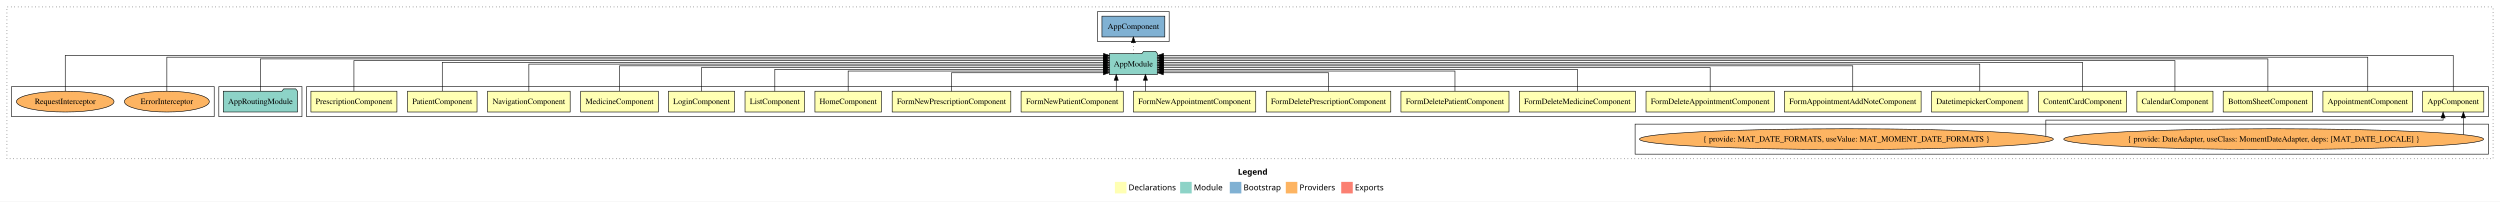
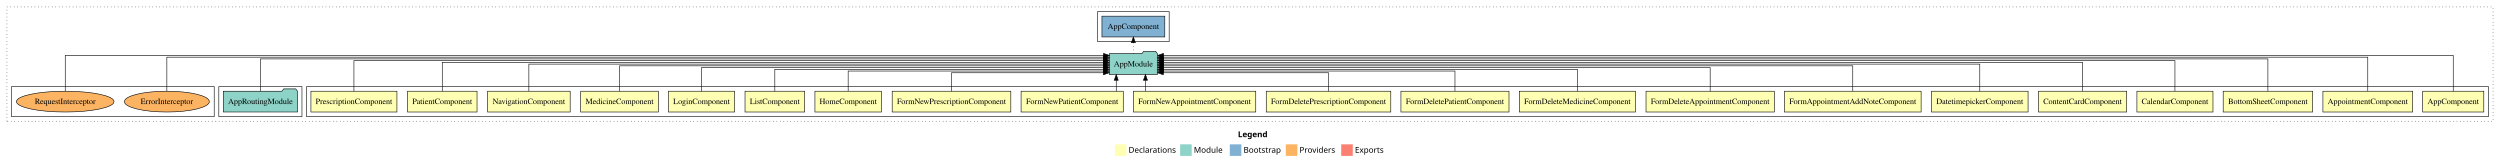
- <svg xmlns="http://www.w3.org/2000/svg" width="4330pt" height="349pt" viewBox="0.00 0.00 4330.00 349.00">
-   <g id="graph0" class="graph" transform="scale(1 1) rotate(0) translate(4 345)">
-     <polygon fill="#ffffff" stroke="transparent" points="-4,4 -4,-345 4326,-345 4326,4 -4,4" />
+ <svg xmlns="http://www.w3.org/2000/svg" width="4330pt" height="284pt" viewBox="0.00 0.00 4330.00 284.00">
+   <g id="graph0" class="graph" transform="scale(1 1) rotate(0) translate(4 280)">
+     <polygon fill="#ffffff" stroke="transparent" points="-4,4 -4,-280 4326,-280 4326,4 -4,4" />
    <text text-anchor="start" x="2140.009" y="-42.4" font-family="sans-serif" font-weight="bold" font-size="14.00" fill="#000000">Legend</text>
    <polygon fill="#ffffb3" stroke="transparent" points="1927,-10 1927,-30 1947,-30 1947,-10 1927,-10" />
    <text text-anchor="start" x="1950.629" y="-15.4" font-family="sans-serif" font-size="14.00" fill="#000000">  Declarations</text>
    <polygon fill="#8dd3c7" stroke="transparent" points="2040,-10 2040,-30 2060,-30 2060,-10 2040,-10" />
    <text text-anchor="start" x="2063.725" y="-15.4" font-family="sans-serif" font-size="14.00" fill="#000000">  Module</text>
    <polygon fill="#80b1d3" stroke="transparent" points="2126,-10 2126,-30 2146,-30 2146,-10 2126,-10" />
    <text text-anchor="start" x="2149.781" y="-15.4" font-family="sans-serif" font-size="14.00" fill="#000000">  Bootstrap</text>
    <polygon fill="#fdb462" stroke="transparent" points="2223,-10 2223,-30 2243,-30 2243,-10 2223,-10" />
    <text text-anchor="start" x="2246.673" y="-15.4" font-family="sans-serif" font-size="14.00" fill="#000000">  Providers</text>
    <polygon fill="#fb8072" stroke="transparent" points="2319,-10 2319,-30 2339,-30 2339,-10 2319,-10" />
    <text text-anchor="start" x="2342.726" y="-15.4" font-family="sans-serif" font-size="14.00" fill="#000000">  Exports</text>
    <g id="clust1" class="cluster">
-       <polygon fill="none" stroke="#000000" stroke-dasharray="1,5" points="8,-70 8,-333 4314,-333 4314,-70 8,-70" />
+       <polygon fill="none" stroke="#000000" stroke-dasharray="1,5" points="8,-70 8,-268 4314,-268 4314,-70 8,-70" />
    </g>
    <g id="clust2" class="cluster">
-       <polygon fill="none" stroke="#000000" points="527,-143 527,-195 4306,-195 4306,-143 527,-143" />
-     </g>
-     <g id="clust3" class="cluster">
-       <polygon fill="none" stroke="#000000" points="2828,-78 2828,-130 4306,-130 4306,-78 2828,-78" />
+       <polygon fill="none" stroke="#000000" points="527,-78 527,-130 4306,-130 4306,-78 527,-78" />
    </g>
    <g id="clust24" class="cluster">
-       <polygon fill="none" stroke="#000000" points="375,-143 375,-195 519,-195 519,-143 375,-143" />
+       <polygon fill="none" stroke="#000000" points="375,-78 375,-130 519,-130 519,-78 375,-78" />
    </g>
    <g id="clust26" class="cluster">
-       <polygon fill="none" stroke="#000000" points="1897,-273 1897,-325 2021,-325 2021,-273 1897,-273" />
+       <polygon fill="none" stroke="#000000" points="1897,-208 1897,-260 2021,-260 2021,-208 1897,-208" />
    </g>
    <g id="clust27" class="cluster">
-       <polygon fill="none" stroke="#000000" points="16,-143 16,-195 367,-195 367,-143 16,-143" />
+       <polygon fill="none" stroke="#000000" points="16,-78 16,-130 367,-130 367,-78 16,-78" />
    </g>
    <g id="node1" class="node">
-       <polygon fill="#ffffb3" stroke="#000000" points="4297.94,-187 4192.06,-187 4192.06,-151 4297.94,-151 4297.94,-187" />
-       <text text-anchor="middle" x="4245" y="-164.8" font-family="Times,serif" font-size="14.00" fill="#000000">AppComponent</text>
+       <polygon fill="#ffffb3" stroke="#000000" points="4297.94,-122 4192.06,-122 4192.06,-86 4297.94,-86 4297.94,-122" />
+       <text text-anchor="middle" x="4245" y="-99.8" font-family="Times,serif" font-size="14.00" fill="#000000">AppComponent</text>
    </g>
    <g id="node22" class="node">
-       <polygon fill="#8dd3c7" stroke="#000000" points="2000.657,-252 1997.657,-256 1976.657,-256 1973.657,-252 1917.343,-252 1917.343,-216 2000.657,-216 2000.657,-252" />
-       <text text-anchor="middle" x="1959" y="-229.8" font-family="Times,serif" font-size="14.00" fill="#000000">AppModule</text>
+       <polygon fill="#8dd3c7" stroke="#000000" points="2000.657,-187 1997.657,-191 1976.657,-191 1973.657,-187 1917.343,-187 1917.343,-151 2000.657,-151 2000.657,-187" />
+       <text text-anchor="middle" x="1959" y="-164.8" font-family="Times,serif" font-size="14.00" fill="#000000">AppModule</text>
    </g>
    <g id="edge1" class="edge">
-       <path fill="none" stroke="#000000" d="M4245,-187.153C4245,-210.757 4245,-249 4245,-249 4245,-249 2011.124,-249 2011.124,-249" />
-       <polygon fill="#000000" stroke="#000000" points="2011.124,-245.5 2001.124,-249 2011.124,-252.5 2011.124,-245.5" />
+       <path fill="none" stroke="#000000" d="M4245,-122.153C4245,-145.757 4245,-184 4245,-184 4245,-184 2011.124,-184 2011.124,-184" />
+       <polygon fill="#000000" stroke="#000000" points="2011.124,-180.5 2001.124,-184 2011.124,-187.5 2011.124,-180.5" />
    </g>
    <g id="node2" class="node">
-       <polygon fill="#ffffb3" stroke="#000000" points="4174.716,-187 4019.284,-187 4019.284,-151 4174.716,-151 4174.716,-187" />
-       <text text-anchor="middle" x="4097" y="-164.8" font-family="Times,serif" font-size="14.00" fill="#000000">AppointmentComponent</text>
+       <polygon fill="#ffffb3" stroke="#000000" points="4174.716,-122 4019.284,-122 4019.284,-86 4174.716,-86 4174.716,-122" />
+       <text text-anchor="middle" x="4097" y="-99.8" font-family="Times,serif" font-size="14.00" fill="#000000">AppointmentComponent</text>
+     </g>
+     <g id="edge2" class="edge">
+       <path fill="none" stroke="#000000" d="M4097,-122.248C4097,-145.018 4097,-181 4097,-181 4097,-181 2010.749,-181 2010.749,-181" />
+       <polygon fill="#000000" stroke="#000000" points="2010.749,-177.5 2000.749,-181 2010.749,-184.5 2010.749,-177.5" />
+     </g>
+     <g id="node3" class="node">
+       <polygon fill="#ffffb3" stroke="#000000" points="4001.444,-122 3846.556,-122 3846.556,-86 4001.444,-86 4001.444,-122" />
+       <text text-anchor="middle" x="3924" y="-99.8" font-family="Times,serif" font-size="14.00" fill="#000000">BottomSheetComponent</text>
+     </g>
+     <g id="edge3" class="edge">
+       <path fill="none" stroke="#000000" d="M3924,-122.292C3924,-144.206 3924,-178 3924,-178 3924,-178 2010.951,-178 2010.951,-178" />
+       <polygon fill="#000000" stroke="#000000" points="2010.951,-174.5 2000.951,-178 2010.951,-181.5 2010.951,-174.5" />
+     </g>
+     <g id="node4" class="node">
+       <polygon fill="#ffffb3" stroke="#000000" points="3828.864,-122 3697.136,-122 3697.136,-86 3828.864,-86 3828.864,-122" />
+       <text text-anchor="middle" x="3763" y="-99.8" font-family="Times,serif" font-size="14.00" fill="#000000">CalendarComponent</text>
    </g>
    <g id="edge4" class="edge">
-       <path fill="none" stroke="#000000" d="M4097,-187.248C4097,-210.018 4097,-246 4097,-246 4097,-246 2010.749,-246 2010.749,-246" />
-       <polygon fill="#000000" stroke="#000000" points="2010.749,-242.5 2000.749,-246 2010.749,-249.5 2010.749,-242.5" />
-     </g>
-     <g id="node3" class="node">
-       <polygon fill="#ffffb3" stroke="#000000" points="4001.444,-187 3846.556,-187 3846.556,-151 4001.444,-151 4001.444,-187" />
-       <text text-anchor="middle" x="3924" y="-164.8" font-family="Times,serif" font-size="14.00" fill="#000000">BottomSheetComponent</text>
+       <path fill="none" stroke="#000000" d="M3763,-122.284C3763,-143.321 3763,-175 3763,-175 3763,-175 2010.937,-175 2010.937,-175" />
+       <polygon fill="#000000" stroke="#000000" points="2010.937,-171.5 2000.937,-175 2010.937,-178.5 2010.937,-171.5" />
+     </g>
+     <g id="node5" class="node">
+       <polygon fill="#ffffb3" stroke="#000000" points="3679.377,-122 3526.623,-122 3526.623,-86 3679.377,-86 3679.377,-122" />
+       <text text-anchor="middle" x="3603" y="-99.8" font-family="Times,serif" font-size="14.00" fill="#000000">ContentCardComponent</text>
    </g>
    <g id="edge5" class="edge">
-       <path fill="none" stroke="#000000" d="M3924,-187.292C3924,-209.206 3924,-243 3924,-243 3924,-243 2010.951,-243 2010.951,-243" />
-       <polygon fill="#000000" stroke="#000000" points="2010.951,-239.5 2000.951,-243 2010.951,-246.5 2010.951,-239.5" />
-     </g>
-     <g id="node4" class="node">
-       <polygon fill="#ffffb3" stroke="#000000" points="3828.864,-187 3697.136,-187 3697.136,-151 3828.864,-151 3828.864,-187" />
-       <text text-anchor="middle" x="3763" y="-164.8" font-family="Times,serif" font-size="14.00" fill="#000000">CalendarComponent</text>
+       <path fill="none" stroke="#000000" d="M3603,-122.223C3603,-142.365 3603,-172 3603,-172 3603,-172 2010.875,-172 2010.875,-172" />
+       <polygon fill="#000000" stroke="#000000" points="2010.875,-168.5 2000.875,-172 2010.875,-175.5 2010.875,-168.5" />
+     </g>
+     <g id="node6" class="node">
+       <polygon fill="#ffffb3" stroke="#000000" points="3508.626,-122 3341.374,-122 3341.374,-86 3508.626,-86 3508.626,-122" />
+       <text text-anchor="middle" x="3425" y="-99.8" font-family="Times,serif" font-size="14.00" fill="#000000">DatetimepickerComponent</text>
    </g>
    <g id="edge6" class="edge">
-       <path fill="none" stroke="#000000" d="M3763,-187.284C3763,-208.321 3763,-240 3763,-240 3763,-240 2010.937,-240 2010.937,-240" />
-       <polygon fill="#000000" stroke="#000000" points="2010.937,-236.5 2000.937,-240 2010.937,-243.5 2010.937,-236.5" />
-     </g>
-     <g id="node5" class="node">
-       <polygon fill="#ffffb3" stroke="#000000" points="3679.377,-187 3526.623,-187 3526.623,-151 3679.377,-151 3679.377,-187" />
-       <text text-anchor="middle" x="3603" y="-164.8" font-family="Times,serif" font-size="14.00" fill="#000000">ContentCardComponent</text>
+       <path fill="none" stroke="#000000" d="M3425,-122.106C3425,-141.339 3425,-169 3425,-169 3425,-169 2010.902,-169 2010.902,-169" />
+       <polygon fill="#000000" stroke="#000000" points="2010.902,-165.5 2000.902,-169 2010.902,-172.5 2010.902,-165.5" />
+     </g>
+     <g id="node7" class="node">
+       <polygon fill="#ffffb3" stroke="#000000" points="3323.368,-122 3086.632,-122 3086.632,-86 3323.368,-86 3323.368,-122" />
+       <text text-anchor="middle" x="3205" y="-99.8" font-family="Times,serif" font-size="14.00" fill="#000000">FormAppointmentAddNoteComponent</text>
    </g>
    <g id="edge7" class="edge">
-       <path fill="none" stroke="#000000" d="M3603,-187.223C3603,-207.365 3603,-237 3603,-237 3603,-237 2010.875,-237 2010.875,-237" />
-       <polygon fill="#000000" stroke="#000000" points="2010.875,-233.5 2000.875,-237 2010.875,-240.5 2010.875,-233.5" />
-     </g>
-     <g id="node6" class="node">
-       <polygon fill="#ffffb3" stroke="#000000" points="3508.626,-187 3341.374,-187 3341.374,-151 3508.626,-151 3508.626,-187" />
-       <text text-anchor="middle" x="3425" y="-164.8" font-family="Times,serif" font-size="14.00" fill="#000000">DatetimepickerComponent</text>
+       <path fill="none" stroke="#000000" d="M3205,-122.267C3205,-140.555 3205,-166 3205,-166 3205,-166 2010.813,-166 2010.813,-166" />
+       <polygon fill="#000000" stroke="#000000" points="2010.813,-162.5 2000.813,-166 2010.813,-169.5 2010.813,-162.5" />
+     </g>
+     <g id="node8" class="node">
+       <polygon fill="#ffffb3" stroke="#000000" points="3069.081,-122 2846.919,-122 2846.919,-86 3069.081,-86 3069.081,-122" />
+       <text text-anchor="middle" x="2958" y="-99.8" font-family="Times,serif" font-size="14.00" fill="#000000">FormDeleteAppointmentComponent</text>
    </g>
    <g id="edge8" class="edge">
-       <path fill="none" stroke="#000000" d="M3425,-187.106C3425,-206.339 3425,-234 3425,-234 3425,-234 2010.902,-234 2010.902,-234" />
-       <polygon fill="#000000" stroke="#000000" points="2010.902,-230.5 2000.902,-234 2010.902,-237.5 2010.902,-230.5" />
-     </g>
-     <g id="node7" class="node">
-       <polygon fill="#ffffb3" stroke="#000000" points="3323.368,-187 3086.632,-187 3086.632,-151 3323.368,-151 3323.368,-187" />
-       <text text-anchor="middle" x="3205" y="-164.8" font-family="Times,serif" font-size="14.00" fill="#000000">FormAppointmentAddNoteComponent</text>
+       <path fill="none" stroke="#000000" d="M2958,-122.022C2958,-139.373 2958,-163 2958,-163 2958,-163 2010.97,-163 2010.97,-163" />
+       <polygon fill="#000000" stroke="#000000" points="2010.97,-159.5 2000.97,-163 2010.97,-166.5 2010.97,-159.5" />
+     </g>
+     <g id="node9" class="node">
+       <polygon fill="#ffffb3" stroke="#000000" points="2828.567,-122 2627.433,-122 2627.433,-86 2828.567,-86 2828.567,-122" />
+       <text text-anchor="middle" x="2728" y="-99.8" font-family="Times,serif" font-size="14.00" fill="#000000">FormDeleteMedicineComponent</text>
    </g>
    <g id="edge9" class="edge">
-       <path fill="none" stroke="#000000" d="M3205,-187.267C3205,-205.555 3205,-231 3205,-231 3205,-231 2010.813,-231 2010.813,-231" />
-       <polygon fill="#000000" stroke="#000000" points="2010.813,-227.5 2000.813,-231 2010.813,-234.5 2010.813,-227.5" />
-     </g>
-     <g id="node8" class="node">
-       <polygon fill="#ffffb3" stroke="#000000" points="3069.081,-187 2846.919,-187 2846.919,-151 3069.081,-151 3069.081,-187" />
-       <text text-anchor="middle" x="2958" y="-164.8" font-family="Times,serif" font-size="14.00" fill="#000000">FormDeleteAppointmentComponent</text>
+       <path fill="none" stroke="#000000" d="M2728,-122.027C2728,-138.398 2728,-160 2728,-160 2728,-160 2010.891,-160 2010.891,-160" />
+       <polygon fill="#000000" stroke="#000000" points="2010.891,-156.5 2000.891,-160 2010.891,-163.5 2010.891,-156.5" />
+     </g>
+     <g id="node10" class="node">
+       <polygon fill="#ffffb3" stroke="#000000" points="2609.581,-122 2422.419,-122 2422.419,-86 2609.581,-86 2609.581,-122" />
+       <text text-anchor="middle" x="2516" y="-99.8" font-family="Times,serif" font-size="14.00" fill="#000000">FormDeletePatientComponent</text>
    </g>
    <g id="edge10" class="edge">
-       <path fill="none" stroke="#000000" d="M2958,-187.023C2958,-204.373 2958,-228 2958,-228 2958,-228 2010.97,-228 2010.97,-228" />
-       <polygon fill="#000000" stroke="#000000" points="2010.97,-224.5 2000.97,-228 2010.97,-231.5 2010.97,-224.5" />
-     </g>
-     <g id="node9" class="node">
-       <polygon fill="#ffffb3" stroke="#000000" points="2828.567,-187 2627.433,-187 2627.433,-151 2828.567,-151 2828.567,-187" />
-       <text text-anchor="middle" x="2728" y="-164.8" font-family="Times,serif" font-size="14.00" fill="#000000">FormDeleteMedicineComponent</text>
+       <path fill="none" stroke="#000000" d="M2516,-122.24C2516,-137.571 2516,-157 2516,-157 2516,-157 2010.866,-157 2010.866,-157" />
+       <polygon fill="#000000" stroke="#000000" points="2010.866,-153.5 2000.866,-157 2010.866,-160.5 2010.866,-153.5" />
+     </g>
+     <g id="node11" class="node">
+       <polygon fill="#ffffb3" stroke="#000000" points="2404.847,-122 2189.153,-122 2189.153,-86 2404.847,-86 2404.847,-122" />
+       <text text-anchor="middle" x="2297" y="-99.8" font-family="Times,serif" font-size="14.00" fill="#000000">FormDeletePrescriptionComponent</text>
    </g>
    <g id="edge11" class="edge">
-       <path fill="none" stroke="#000000" d="M2728,-187.027C2728,-203.398 2728,-225 2728,-225 2728,-225 2010.891,-225 2010.891,-225" />
-       <polygon fill="#000000" stroke="#000000" points="2010.891,-221.5 2000.891,-225 2010.891,-228.5 2010.891,-221.5" />
-     </g>
-     <g id="node10" class="node">
-       <polygon fill="#ffffb3" stroke="#000000" points="2609.581,-187 2422.419,-187 2422.419,-151 2609.581,-151 2609.581,-187" />
-       <text text-anchor="middle" x="2516" y="-164.8" font-family="Times,serif" font-size="14.00" fill="#000000">FormDeletePatientComponent</text>
+       <path fill="none" stroke="#000000" d="M2297,-122.051C2297,-136.373 2297,-154 2297,-154 2297,-154 2010.784,-154 2010.784,-154" />
+       <polygon fill="#000000" stroke="#000000" points="2010.784,-150.5 2000.784,-154 2010.784,-157.5 2010.784,-150.5" />
+     </g>
+     <g id="node12" class="node">
+       <polygon fill="#ffffb3" stroke="#000000" points="2170.978,-122 1959.022,-122 1959.022,-86 2170.978,-86 2170.978,-122" />
+       <text text-anchor="middle" x="2065" y="-99.8" font-family="Times,serif" font-size="14.00" fill="#000000">FormNewAppointmentComponent</text>
    </g>
    <g id="edge12" class="edge">
-       <path fill="none" stroke="#000000" d="M2516,-187.24C2516,-202.571 2516,-222 2516,-222 2516,-222 2010.866,-222 2010.866,-222" />
-       <polygon fill="#000000" stroke="#000000" points="2010.866,-218.5 2000.866,-222 2010.866,-225.5 2010.866,-218.5" />
-     </g>
-     <g id="node11" class="node">
-       <polygon fill="#ffffb3" stroke="#000000" points="2404.847,-187 2189.153,-187 2189.153,-151 2404.847,-151 2404.847,-187" />
-       <text text-anchor="middle" x="2297" y="-164.8" font-family="Times,serif" font-size="14.00" fill="#000000">FormDeletePrescriptionComponent</text>
+       <path fill="none" stroke="#000000" d="M1979.92,-122.106C1979.92,-122.106 1979.92,-140.991 1979.92,-140.991" />
+       <polygon fill="#000000" stroke="#000000" points="1976.42,-140.991 1979.92,-150.991 1983.42,-140.991 1976.42,-140.991" />
+     </g>
+     <g id="node13" class="node">
+       <polygon fill="#ffffb3" stroke="#000000" points="1941.478,-122 1764.522,-122 1764.522,-86 1941.478,-86 1941.478,-122" />
+       <text text-anchor="middle" x="1853" y="-99.8" font-family="Times,serif" font-size="14.00" fill="#000000">FormNewPatientComponent</text>
    </g>
    <g id="edge13" class="edge">
-       <path fill="none" stroke="#000000" d="M2297,-187.051C2297,-201.373 2297,-219 2297,-219 2297,-219 2010.784,-219 2010.784,-219" />
-       <polygon fill="#000000" stroke="#000000" points="2010.784,-215.5 2000.784,-219 2010.784,-222.5 2010.784,-215.5" />
-     </g>
-     <g id="node12" class="node">
-       <polygon fill="#ffffb3" stroke="#000000" points="2170.978,-187 1959.022,-187 1959.022,-151 2170.978,-151 2170.978,-187" />
-       <text text-anchor="middle" x="2065" y="-164.8" font-family="Times,serif" font-size="14.00" fill="#000000">FormNewAppointmentComponent</text>
+       <path fill="none" stroke="#000000" d="M1929.33,-122.106C1929.33,-122.106 1929.33,-140.991 1929.33,-140.991" />
+       <polygon fill="#000000" stroke="#000000" points="1925.83,-140.991 1929.33,-150.991 1932.83,-140.991 1925.83,-140.991" />
+     </g>
+     <g id="node14" class="node">
+       <polygon fill="#ffffb3" stroke="#000000" points="1746.744,-122 1541.256,-122 1541.256,-86 1746.744,-86 1746.744,-122" />
+       <text text-anchor="middle" x="1644" y="-99.8" font-family="Times,serif" font-size="14.00" fill="#000000">FormNewPrescriptionComponent</text>
    </g>
    <g id="edge14" class="edge">
-       <path fill="none" stroke="#000000" d="M1979.92,-187.106C1979.92,-187.106 1979.92,-205.991 1979.92,-205.991" />
-       <polygon fill="#000000" stroke="#000000" points="1976.42,-205.991 1979.92,-215.991 1983.42,-205.991 1976.42,-205.991" />
-     </g>
-     <g id="node13" class="node">
-       <polygon fill="#ffffb3" stroke="#000000" points="1941.478,-187 1764.522,-187 1764.522,-151 1941.478,-151 1941.478,-187" />
-       <text text-anchor="middle" x="1853" y="-164.8" font-family="Times,serif" font-size="14.00" fill="#000000">FormNewPatientComponent</text>
+       <path fill="none" stroke="#000000" d="M1644,-122.051C1644,-136.373 1644,-154 1644,-154 1644,-154 1907.17,-154 1907.17,-154" />
+       <polygon fill="#000000" stroke="#000000" points="1907.17,-157.5 1917.17,-154 1907.17,-150.5 1907.17,-157.5" />
+     </g>
+     <g id="node15" class="node">
+       <polygon fill="#ffffb3" stroke="#000000" points="1522.545,-122 1407.455,-122 1407.455,-86 1522.545,-86 1522.545,-122" />
+       <text text-anchor="middle" x="1465" y="-99.8" font-family="Times,serif" font-size="14.00" fill="#000000">HomeComponent</text>
    </g>
    <g id="edge15" class="edge">
-       <path fill="none" stroke="#000000" d="M1929.33,-187.106C1929.33,-187.106 1929.33,-205.991 1929.33,-205.991" />
-       <polygon fill="#000000" stroke="#000000" points="1925.83,-205.991 1929.33,-215.991 1932.83,-205.991 1925.83,-205.991" />
-     </g>
-     <g id="node14" class="node">
-       <polygon fill="#ffffb3" stroke="#000000" points="1746.744,-187 1541.256,-187 1541.256,-151 1746.744,-151 1746.744,-187" />
-       <text text-anchor="middle" x="1644" y="-164.8" font-family="Times,serif" font-size="14.00" fill="#000000">FormNewPrescriptionComponent</text>
+       <path fill="none" stroke="#000000" d="M1465,-122.24C1465,-137.571 1465,-157 1465,-157 1465,-157 1907.308,-157 1907.308,-157" />
+       <polygon fill="#000000" stroke="#000000" points="1907.308,-160.5 1917.308,-157 1907.308,-153.5 1907.308,-160.5" />
+     </g>
+     <g id="node16" class="node">
+       <polygon fill="#ffffb3" stroke="#000000" points="1389.611,-122 1286.389,-122 1286.389,-86 1389.611,-86 1389.611,-122" />
+       <text text-anchor="middle" x="1338" y="-99.8" font-family="Times,serif" font-size="14.00" fill="#000000">ListComponent</text>
    </g>
    <g id="edge16" class="edge">
-       <path fill="none" stroke="#000000" d="M1644,-187.051C1644,-201.373 1644,-219 1644,-219 1644,-219 1907.17,-219 1907.17,-219" />
-       <polygon fill="#000000" stroke="#000000" points="1907.17,-222.5 1917.17,-219 1907.17,-215.5 1907.17,-222.5" />
-     </g>
-     <g id="node15" class="node">
-       <polygon fill="#ffffb3" stroke="#000000" points="1522.545,-187 1407.455,-187 1407.455,-151 1522.545,-151 1522.545,-187" />
-       <text text-anchor="middle" x="1465" y="-164.8" font-family="Times,serif" font-size="14.00" fill="#000000">HomeComponent</text>
+       <path fill="none" stroke="#000000" d="M1338,-122.027C1338,-138.398 1338,-160 1338,-160 1338,-160 1907.29,-160 1907.29,-160" />
+       <polygon fill="#000000" stroke="#000000" points="1907.29,-163.5 1917.29,-160 1907.29,-156.5 1907.29,-163.5" />
+     </g>
+     <g id="node17" class="node">
+       <polygon fill="#ffffb3" stroke="#000000" points="1268.276,-122 1153.724,-122 1153.724,-86 1268.276,-86 1268.276,-122" />
+       <text text-anchor="middle" x="1211" y="-99.8" font-family="Times,serif" font-size="14.00" fill="#000000">LoginComponent</text>
    </g>
    <g id="edge17" class="edge">
-       <path fill="none" stroke="#000000" d="M1465,-187.24C1465,-202.571 1465,-222 1465,-222 1465,-222 1907.308,-222 1907.308,-222" />
-       <polygon fill="#000000" stroke="#000000" points="1907.308,-225.5 1917.308,-222 1907.308,-218.5 1907.308,-225.5" />
-     </g>
-     <g id="node16" class="node">
-       <polygon fill="#ffffb3" stroke="#000000" points="1389.611,-187 1286.389,-187 1286.389,-151 1389.611,-151 1389.611,-187" />
-       <text text-anchor="middle" x="1338" y="-164.8" font-family="Times,serif" font-size="14.00" fill="#000000">ListComponent</text>
+       <path fill="none" stroke="#000000" d="M1211,-122.022C1211,-139.373 1211,-163 1211,-163 1211,-163 1907.181,-163 1907.181,-163" />
+       <polygon fill="#000000" stroke="#000000" points="1907.181,-166.5 1917.181,-163 1907.181,-159.5 1907.181,-166.5" />
+     </g>
+     <g id="node18" class="node">
+       <polygon fill="#ffffb3" stroke="#000000" points="1136.202,-122 1001.798,-122 1001.798,-86 1136.202,-86 1136.202,-122" />
+       <text text-anchor="middle" x="1069" y="-99.8" font-family="Times,serif" font-size="14.00" fill="#000000">MedicineComponent</text>
    </g>
    <g id="edge18" class="edge">
-       <path fill="none" stroke="#000000" d="M1338,-187.027C1338,-203.398 1338,-225 1338,-225 1338,-225 1907.29,-225 1907.29,-225" />
-       <polygon fill="#000000" stroke="#000000" points="1907.29,-228.5 1917.29,-225 1907.29,-221.5 1907.29,-228.5" />
-     </g>
-     <g id="node17" class="node">
-       <polygon fill="#ffffb3" stroke="#000000" points="1268.276,-187 1153.724,-187 1153.724,-151 1268.276,-151 1268.276,-187" />
-       <text text-anchor="middle" x="1211" y="-164.8" font-family="Times,serif" font-size="14.00" fill="#000000">LoginComponent</text>
+       <path fill="none" stroke="#000000" d="M1069,-122.267C1069,-140.555 1069,-166 1069,-166 1069,-166 1907.267,-166 1907.267,-166" />
+       <polygon fill="#000000" stroke="#000000" points="1907.267,-169.5 1917.267,-166 1907.267,-162.5 1907.267,-169.5" />
+     </g>
+     <g id="node19" class="node">
+       <polygon fill="#ffffb3" stroke="#000000" points="983.541,-122 840.459,-122 840.459,-86 983.541,-86 983.541,-122" />
+       <text text-anchor="middle" x="912" y="-99.8" font-family="Times,serif" font-size="14.00" fill="#000000">NavigationComponent</text>
    </g>
    <g id="edge19" class="edge">
-       <path fill="none" stroke="#000000" d="M1211,-187.023C1211,-204.373 1211,-228 1211,-228 1211,-228 1907.181,-228 1907.181,-228" />
-       <polygon fill="#000000" stroke="#000000" points="1907.181,-231.5 1917.181,-228 1907.181,-224.5 1907.181,-231.5" />
-     </g>
-     <g id="node18" class="node">
-       <polygon fill="#ffffb3" stroke="#000000" points="1136.202,-187 1001.798,-187 1001.798,-151 1136.202,-151 1136.202,-187" />
-       <text text-anchor="middle" x="1069" y="-164.8" font-family="Times,serif" font-size="14.00" fill="#000000">MedicineComponent</text>
+       <path fill="none" stroke="#000000" d="M912,-122.106C912,-141.339 912,-169 912,-169 912,-169 1907.31,-169 1907.31,-169" />
+       <polygon fill="#000000" stroke="#000000" points="1907.31,-172.5 1917.31,-169 1907.31,-165.5 1907.31,-172.5" />
+     </g>
+     <g id="node20" class="node">
+       <polygon fill="#ffffb3" stroke="#000000" points="822.216,-122 701.784,-122 701.784,-86 822.216,-86 822.216,-122" />
+       <text text-anchor="middle" x="762" y="-99.8" font-family="Times,serif" font-size="14.00" fill="#000000">PatientComponent</text>
    </g>
    <g id="edge20" class="edge">
-       <path fill="none" stroke="#000000" d="M1069,-187.267C1069,-205.555 1069,-231 1069,-231 1069,-231 1907.267,-231 1907.267,-231" />
-       <polygon fill="#000000" stroke="#000000" points="1907.267,-234.5 1917.267,-231 1907.267,-227.5 1907.267,-234.5" />
-     </g>
-     <g id="node19" class="node">
-       <polygon fill="#ffffb3" stroke="#000000" points="983.541,-187 840.459,-187 840.459,-151 983.541,-151 983.541,-187" />
-       <text text-anchor="middle" x="912" y="-164.8" font-family="Times,serif" font-size="14.00" fill="#000000">NavigationComponent</text>
+       <path fill="none" stroke="#000000" d="M762,-122.223C762,-142.365 762,-172 762,-172 762,-172 1907.1,-172 1907.1,-172" />
+       <polygon fill="#000000" stroke="#000000" points="1907.1,-175.5 1917.1,-172 1907.1,-168.5 1907.1,-175.5" />
+     </g>
+     <g id="node21" class="node">
+       <polygon fill="#ffffb3" stroke="#000000" points="683.482,-122 534.518,-122 534.518,-86 683.482,-86 683.482,-122" />
+       <text text-anchor="middle" x="609" y="-99.8" font-family="Times,serif" font-size="14.00" fill="#000000">PrescriptionComponent</text>
    </g>
    <g id="edge21" class="edge">
-       <path fill="none" stroke="#000000" d="M912,-187.106C912,-206.339 912,-234 912,-234 912,-234 1907.31,-234 1907.31,-234" />
-       <polygon fill="#000000" stroke="#000000" points="1907.31,-237.5 1917.31,-234 1907.31,-230.5 1907.31,-237.5" />
-     </g>
-     <g id="node20" class="node">
-       <polygon fill="#ffffb3" stroke="#000000" points="822.216,-187 701.784,-187 701.784,-151 822.216,-151 822.216,-187" />
-       <text text-anchor="middle" x="762" y="-164.8" font-family="Times,serif" font-size="14.00" fill="#000000">PatientComponent</text>
+       <path fill="none" stroke="#000000" d="M609,-122.284C609,-143.321 609,-175 609,-175 609,-175 1907.117,-175 1907.117,-175" />
+       <polygon fill="#000000" stroke="#000000" points="1907.117,-178.5 1917.117,-175 1907.117,-171.5 1907.117,-178.5" />
+     </g>
+     <g id="node24" class="node">
+       <polygon fill="#80b1d3" stroke="#000000" points="2013.439,-252 1904.561,-252 1904.561,-216 2013.439,-216 2013.439,-252" />
+       <text text-anchor="middle" x="1959" y="-229.8" font-family="Times,serif" font-size="14.00" fill="#000000">AppComponent </text>
+     </g>
+     <g id="edge23" class="edge">
+       <path fill="none" stroke="#000000" stroke-dasharray="1,5" d="M1959,-187.106C1959,-187.106 1959,-205.991 1959,-205.991" />
+       <polygon fill="#000000" stroke="#000000" points="1955.5,-205.991 1959,-215.991 1962.5,-205.991 1955.5,-205.991" />
+     </g>
+     <g id="node23" class="node">
+       <polygon fill="#8dd3c7" stroke="#000000" points="511.274,-122 508.274,-126 487.274,-126 484.274,-122 382.726,-122 382.726,-86 511.274,-86 511.274,-122" />
+       <text text-anchor="middle" x="447" y="-99.8" font-family="Times,serif" font-size="14.00" fill="#000000">AppRoutingModule</text>
    </g>
    <g id="edge22" class="edge">
-       <path fill="none" stroke="#000000" d="M762,-187.223C762,-207.365 762,-237 762,-237 762,-237 1907.1,-237 1907.1,-237" />
-       <polygon fill="#000000" stroke="#000000" points="1907.1,-240.5 1917.1,-237 1907.1,-233.5 1907.1,-240.5" />
-     </g>
-     <g id="node21" class="node">
-       <polygon fill="#ffffb3" stroke="#000000" points="683.482,-187 534.518,-187 534.518,-151 683.482,-151 683.482,-187" />
-       <text text-anchor="middle" x="609" y="-164.8" font-family="Times,serif" font-size="14.00" fill="#000000">PrescriptionComponent</text>
-     </g>
-     <g id="edge23" class="edge">
-       <path fill="none" stroke="#000000" d="M609,-187.284C609,-208.321 609,-240 609,-240 609,-240 1907.117,-240 1907.117,-240" />
-       <polygon fill="#000000" stroke="#000000" points="1907.117,-243.5 1917.117,-240 1907.117,-236.5 1907.117,-243.5" />
+       <path fill="none" stroke="#000000" d="M447,-122.292C447,-144.206 447,-178 447,-178 447,-178 1906.982,-178 1906.982,-178" />
+       <polygon fill="#000000" stroke="#000000" points="1906.982,-181.5 1916.982,-178 1906.982,-174.5 1906.982,-181.5" />
+     </g>
+     <g id="node25" class="node">
+       <ellipse fill="#fdb462" stroke="#000000" cx="285" cy="-104" rx="73.533" ry="18" />
+       <text text-anchor="middle" x="285" y="-99.8" font-family="Times,serif" font-size="14.00" fill="#000000">ErrorInterceptor</text>
+     </g>
+     <g id="edge24" class="edge">
+       <path fill="none" stroke="#000000" d="M285,-122.248C285,-145.018 285,-181 285,-181 285,-181 1907.202,-181 1907.202,-181" />
+       <polygon fill="#000000" stroke="#000000" points="1907.202,-184.5 1917.202,-181 1907.202,-177.5 1907.202,-184.5" />
    </g>
    <g id="node26" class="node">
-       <polygon fill="#80b1d3" stroke="#000000" points="2013.439,-317 1904.561,-317 1904.561,-281 2013.439,-281 2013.439,-317" />
-       <text text-anchor="middle" x="1959" y="-294.8" font-family="Times,serif" font-size="14.00" fill="#000000">AppComponent </text>
+       <ellipse fill="#fdb462" stroke="#000000" cx="109" cy="-104" rx="84.507" ry="18" />
+       <text text-anchor="middle" x="109" y="-99.8" font-family="Times,serif" font-size="14.00" fill="#000000">RequestInterceptor</text>
    </g>
    <g id="edge25" class="edge">
-       <path fill="none" stroke="#000000" stroke-dasharray="1,5" d="M1959,-252.106C1959,-252.106 1959,-270.991 1959,-270.991" />
-       <polygon fill="#000000" stroke="#000000" points="1955.5,-270.991 1959,-280.991 1962.5,-270.991 1955.5,-270.991" />
-     </g>
-     <g id="node23" class="node">
-       <ellipse fill="#fdb462" stroke="#000000" cx="3934" cy="-104" rx="363.64" ry="18" />
-       <text text-anchor="middle" x="3934" y="-99.8" font-family="Times,serif" font-size="14.00" fill="#000000">{ provide: DateAdapter, useClass: MomentDateAdapter, deps: [MAT_DATE_LOCALE] }</text>
-     </g>
-     <g id="edge2" class="edge">
-       <path fill="none" stroke="#000000" d="M4262.573,-111.97C4262.573,-111.97 4262.573,-140.872 4262.573,-140.872" />
-       <polygon fill="#000000" stroke="#000000" points="4259.073,-140.872 4262.573,-150.872 4266.073,-140.872 4259.073,-140.872" />
-     </g>
-     <g id="node24" class="node">
-       <ellipse fill="#fdb462" stroke="#000000" cx="3194" cy="-104" rx="358.471" ry="18" />
-       <text text-anchor="middle" x="3194" y="-99.8" font-family="Times,serif" font-size="14.00" fill="#000000">{ provide: MAT_DATE_FORMATS, useValue: MAT_MOMENT_DATE_FORMATS }</text>
-     </g>
-     <g id="edge3" class="edge">
-       <path fill="none" stroke="#000000" d="M3539.399,-108.869C3539.399,-118.049 3539.399,-137 3539.399,-137 3539.399,-137 4227.427,-137 4227.427,-137 4227.427,-137 4227.427,-140.757 4227.427,-140.757" />
-       <polygon fill="#000000" stroke="#000000" points="4223.927,-140.757 4227.427,-150.757 4230.927,-140.757 4223.927,-140.757" />
-     </g>
-     <g id="node25" class="node">
-       <polygon fill="#8dd3c7" stroke="#000000" points="511.274,-187 508.274,-191 487.274,-191 484.274,-187 382.726,-187 382.726,-151 511.274,-151 511.274,-187" />
-       <text text-anchor="middle" x="447" y="-164.8" font-family="Times,serif" font-size="14.00" fill="#000000">AppRoutingModule</text>
-     </g>
-     <g id="edge24" class="edge">
-       <path fill="none" stroke="#000000" d="M447,-187.292C447,-209.206 447,-243 447,-243 447,-243 1906.982,-243 1906.982,-243" />
-       <polygon fill="#000000" stroke="#000000" points="1906.982,-246.5 1916.982,-243 1906.982,-239.5 1906.982,-246.5" />
-     </g>
-     <g id="node27" class="node">
-       <ellipse fill="#fdb462" stroke="#000000" cx="285" cy="-169" rx="73.533" ry="18" />
-       <text text-anchor="middle" x="285" y="-164.8" font-family="Times,serif" font-size="14.00" fill="#000000">ErrorInterceptor</text>
-     </g>
-     <g id="edge26" class="edge">
-       <path fill="none" stroke="#000000" d="M285,-187.248C285,-210.018 285,-246 285,-246 285,-246 1907.202,-246 1907.202,-246" />
-       <polygon fill="#000000" stroke="#000000" points="1907.202,-249.5 1917.202,-246 1907.202,-242.5 1907.202,-249.5" />
-     </g>
-     <g id="node28" class="node">
-       <ellipse fill="#fdb462" stroke="#000000" cx="109" cy="-169" rx="84.507" ry="18" />
-       <text text-anchor="middle" x="109" y="-164.8" font-family="Times,serif" font-size="14.00" fill="#000000">RequestInterceptor</text>
-     </g>
-     <g id="edge27" class="edge">
-       <path fill="none" stroke="#000000" d="M109,-187.153C109,-210.757 109,-249 109,-249 109,-249 1907.326,-249 1907.326,-249" />
-       <polygon fill="#000000" stroke="#000000" points="1907.326,-252.5 1917.326,-249 1907.326,-245.5 1907.326,-252.5" />
+       <path fill="none" stroke="#000000" d="M109,-122.153C109,-145.757 109,-184 109,-184 109,-184 1907.326,-184 1907.326,-184" />
+       <polygon fill="#000000" stroke="#000000" points="1907.326,-187.5 1917.326,-184 1907.326,-180.5 1907.326,-187.5" />
    </g>
  </g>
</svg>
